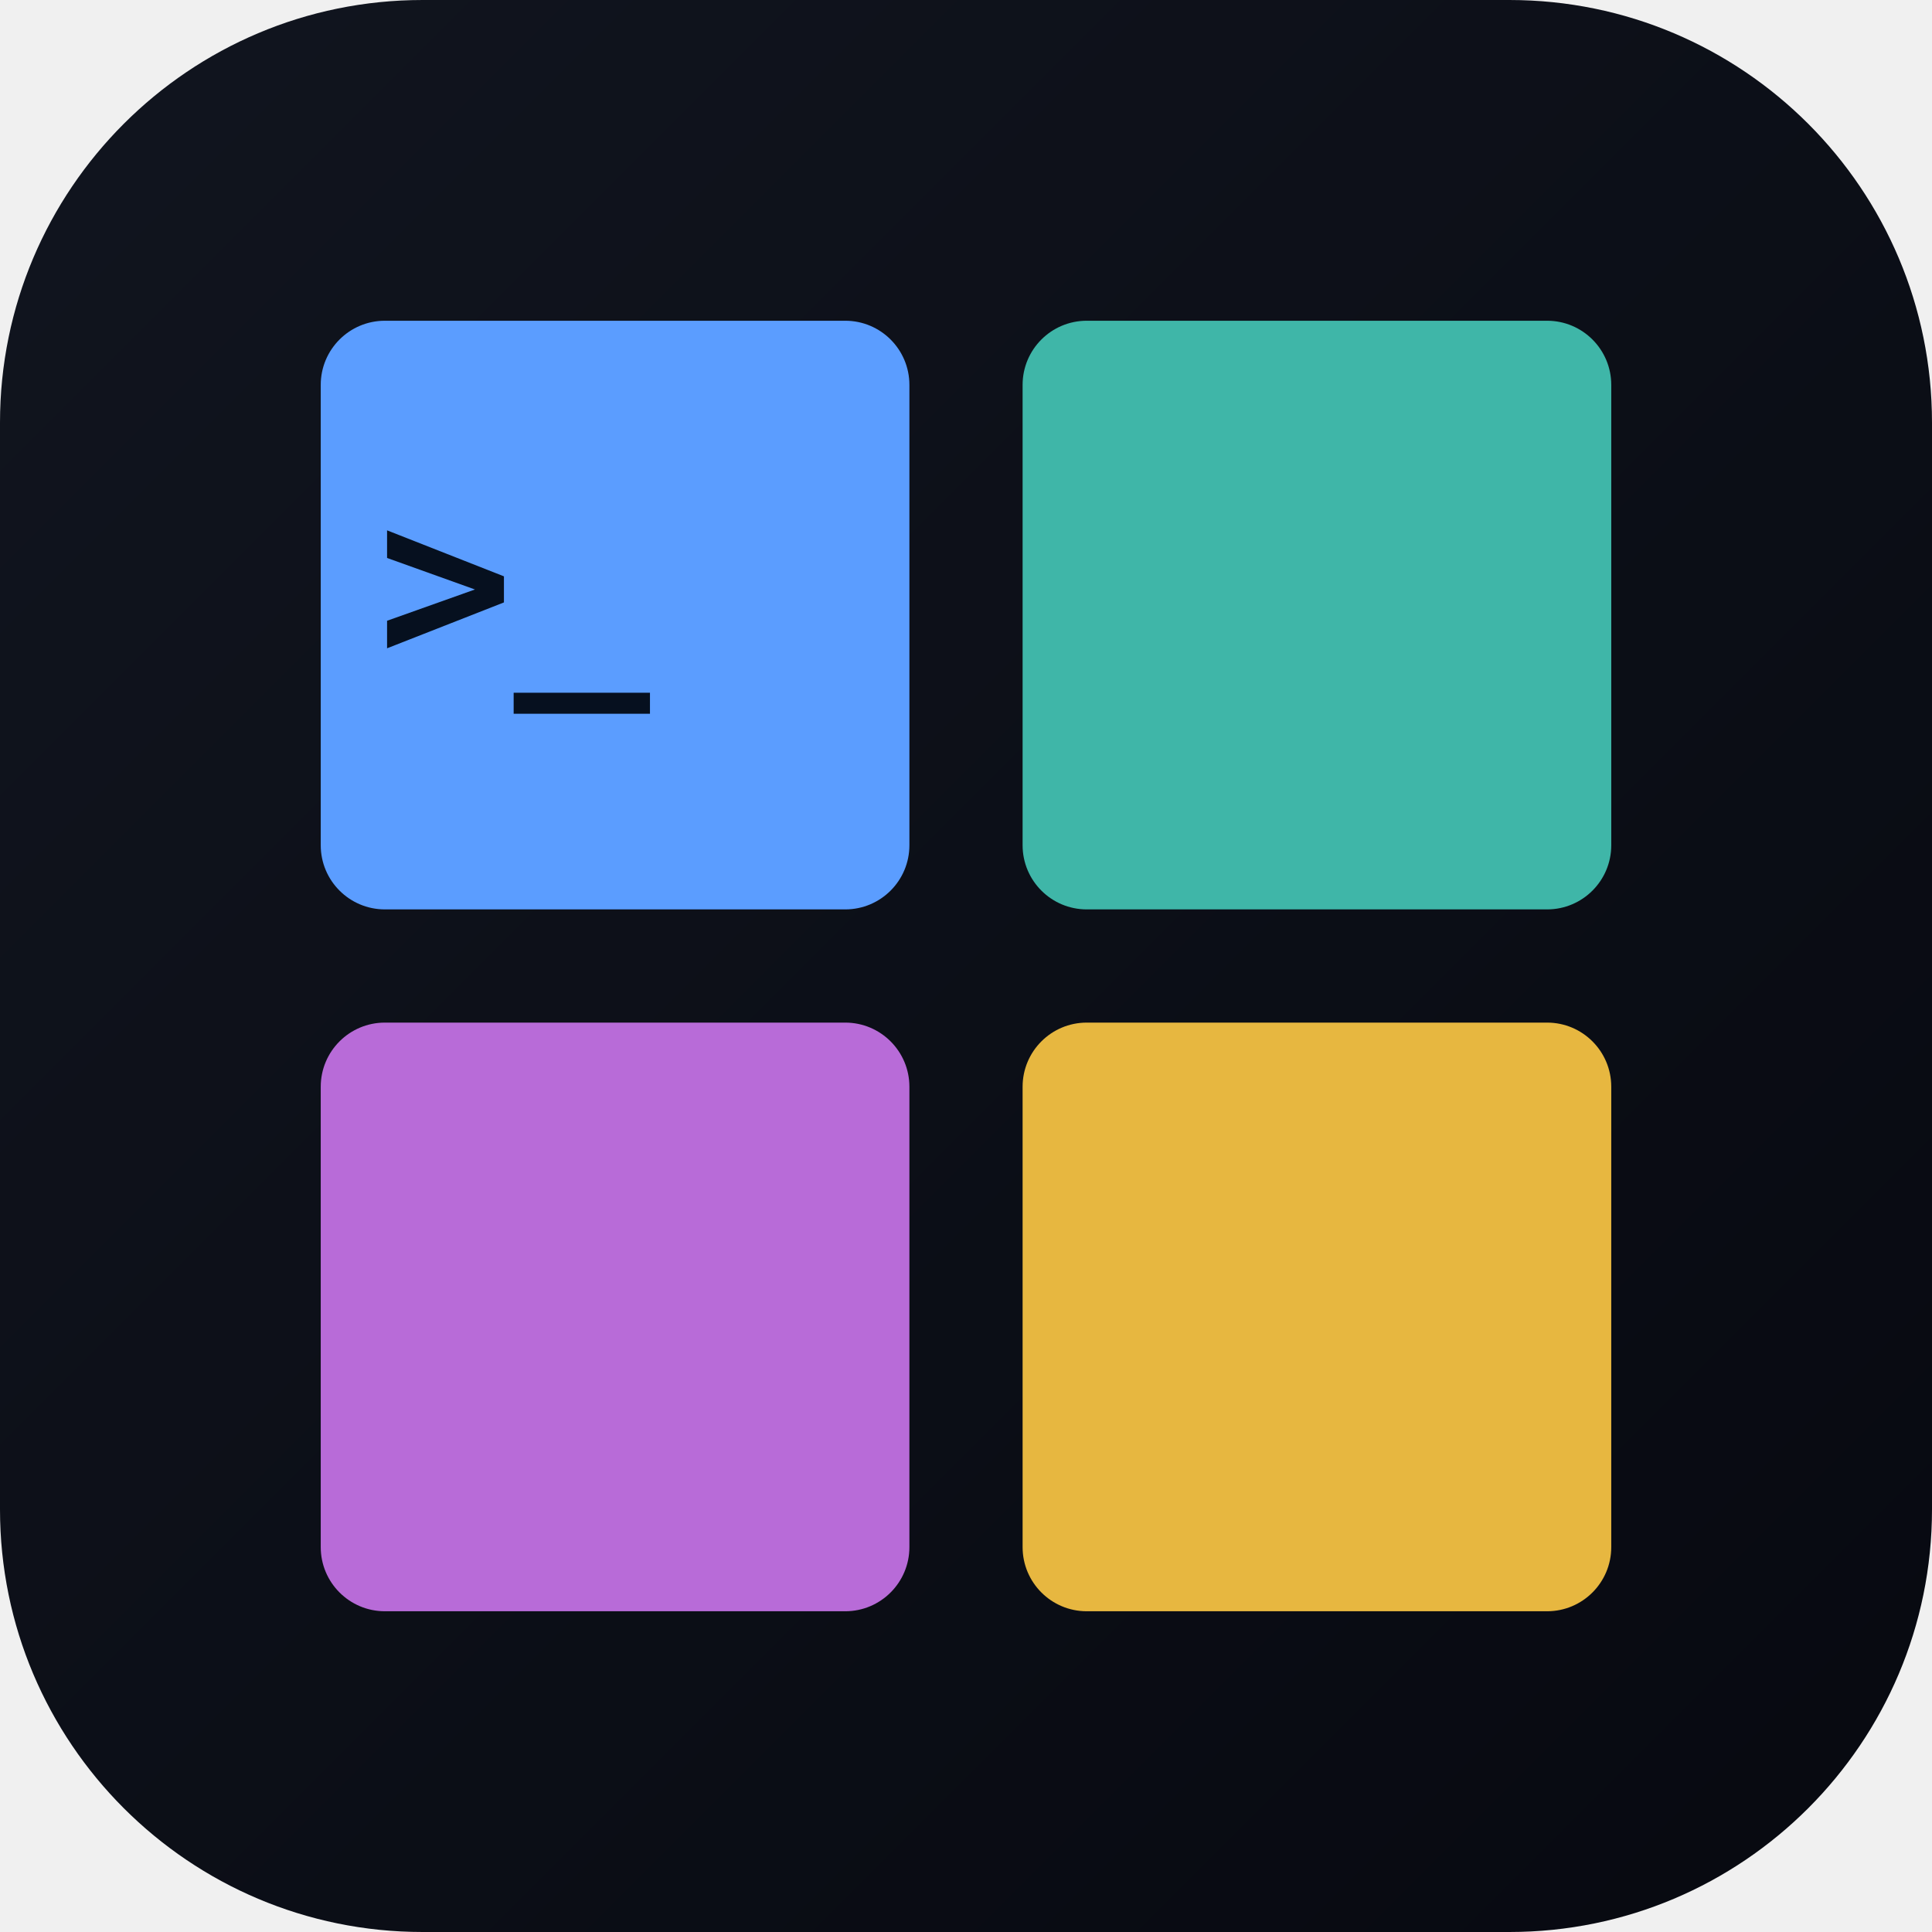
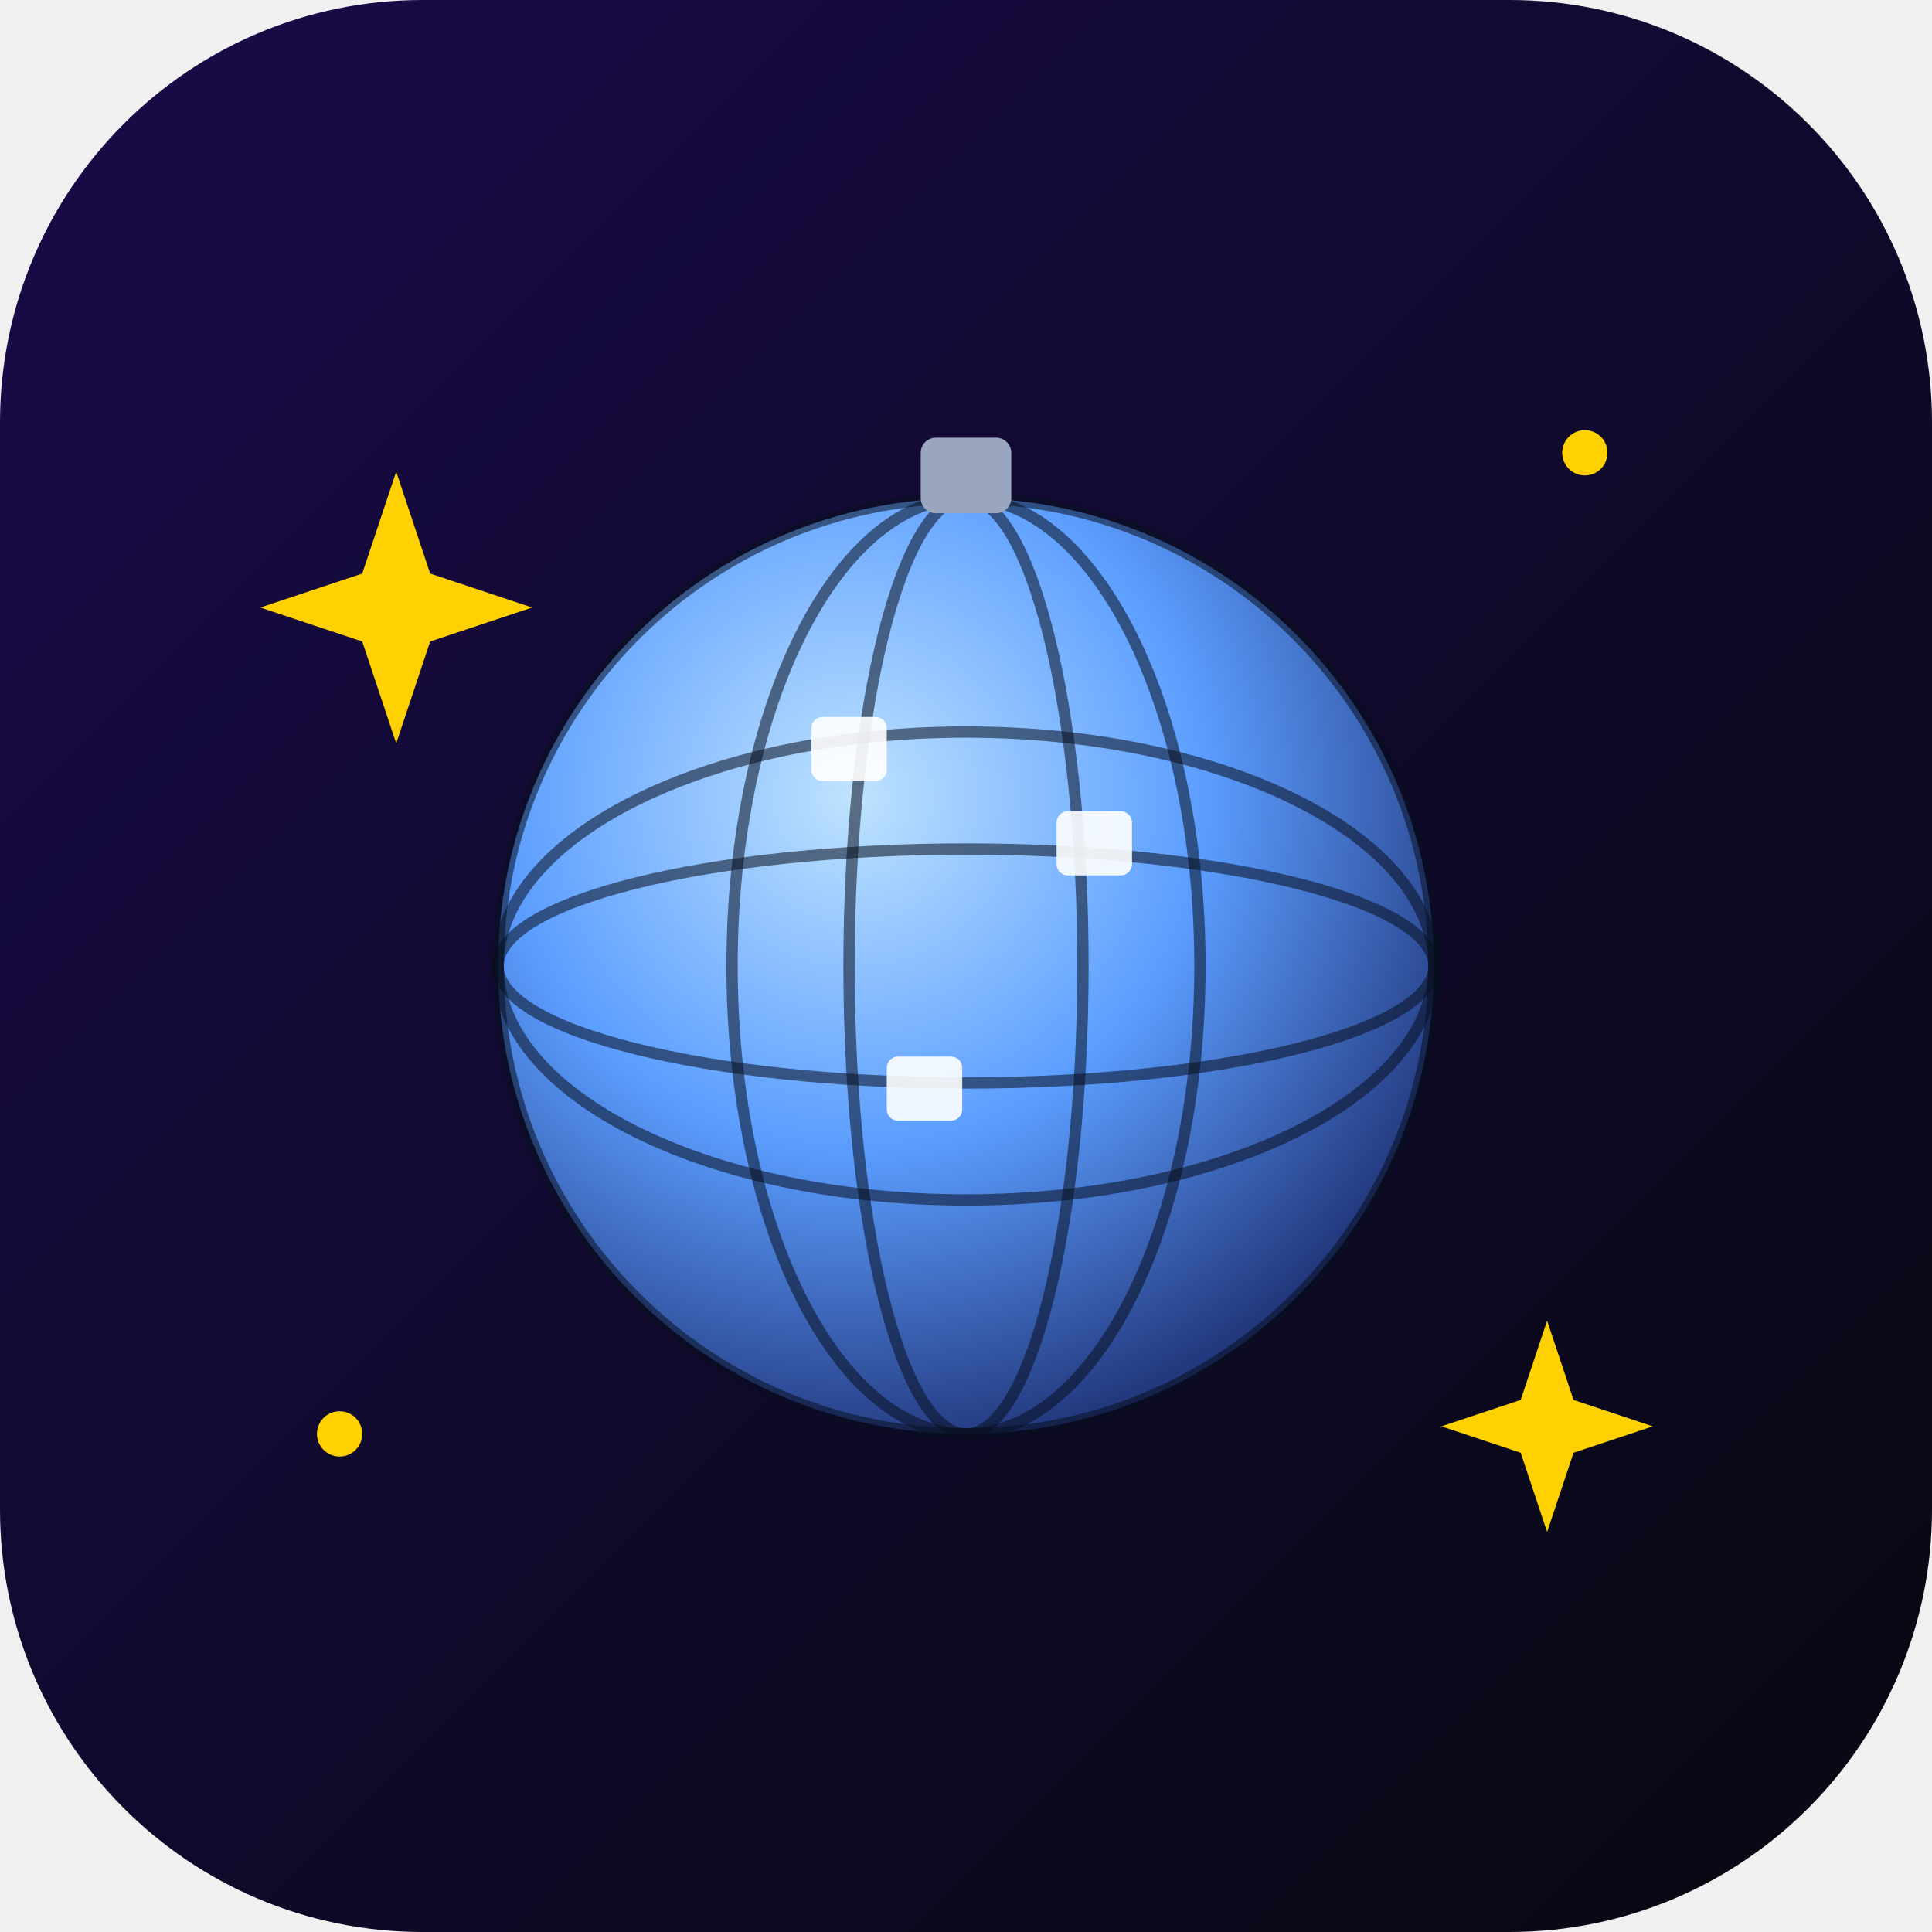
<svg xmlns="http://www.w3.org/2000/svg" width="1024" height="1024" viewBox="0 0 1024 1024">
  <defs>
    <linearGradient id="bg" x1="0" y1="0" x2="1" y2="1">
-       <stop offset="0" stop-color="#11151f" />
+       <stop offset="0" stop-color="#1a0a4a" />
      <stop offset="1" stop-color="#070910" />
    </linearGradient>
+     <radialGradient id="ball" cx="0.38" cy="0.32" r="0.75">
+       <stop offset="0" stop-color="#bfe3ff" />
+       <stop offset="0.5" stop-color="#5b9dff" />
+       <stop offset="1" stop-color="#1b2a6b" />
+     </radialGradient>
  </defs>
  <rect width="1024" height="1024" rx="224" fill="url(#bg)" />
+   <g fill="#FFD100">
+     <path d="M210 250 l18 54 54 18 -54 18 -18 54 -18-54 -54-18 54-18z" />
+     <path d="M820 700 l14 42 42 14 -42 14 -14 42 -14-42 -42-14 42-14z" />
+     <circle cx="180" cy="760" r="12" />
+     <circle cx="840" cy="240" r="12" />
+   </g>
  <g>
-     <rect x="170" y="170" width="312" height="312" rx="34" fill="#5b9dff" />
-     <rect x="542" y="170" width="312" height="312" rx="34" fill="#3fb6a8" />
-     <rect x="170" y="542" width="312" height="312" rx="34" fill="#b86bd8" />
-     <rect x="542" y="542" width="312" height="312" rx="34" fill="#e7b740" />
-   </g>
-   <g font-family="Menlo, monospace" font-weight="700" fill="#06101f" font-size="120">
-     <text x="200" y="350">&gt;_</text>
+     <circle cx="512" cy="512" r="248" fill="url(#ball)" />
+     <g stroke="rgba(8,16,31,0.55)" stroke-width="6" fill="none">
+       <circle cx="512" cy="512" r="248" />
+       <ellipse cx="512" cy="512" rx="248" ry="124" />
+       <ellipse cx="512" cy="512" rx="248" ry="62" />
+       <ellipse cx="512" cy="512" rx="124" ry="248" />
+       <ellipse cx="512" cy="512" rx="62" ry="248" />
+     </g>
+     <rect x="488" y="232" width="48" height="40" rx="8" fill="#9aa6c0" />
+     <g fill="#ffffff" opacity="0.9">
+       <rect x="430" y="380" width="40" height="34" rx="6" />
+       <rect x="560" y="430" width="40" height="34" rx="6" />
+       <rect x="470" y="560" width="40" height="34" rx="6" />
+     </g>
  </g>
</svg>
